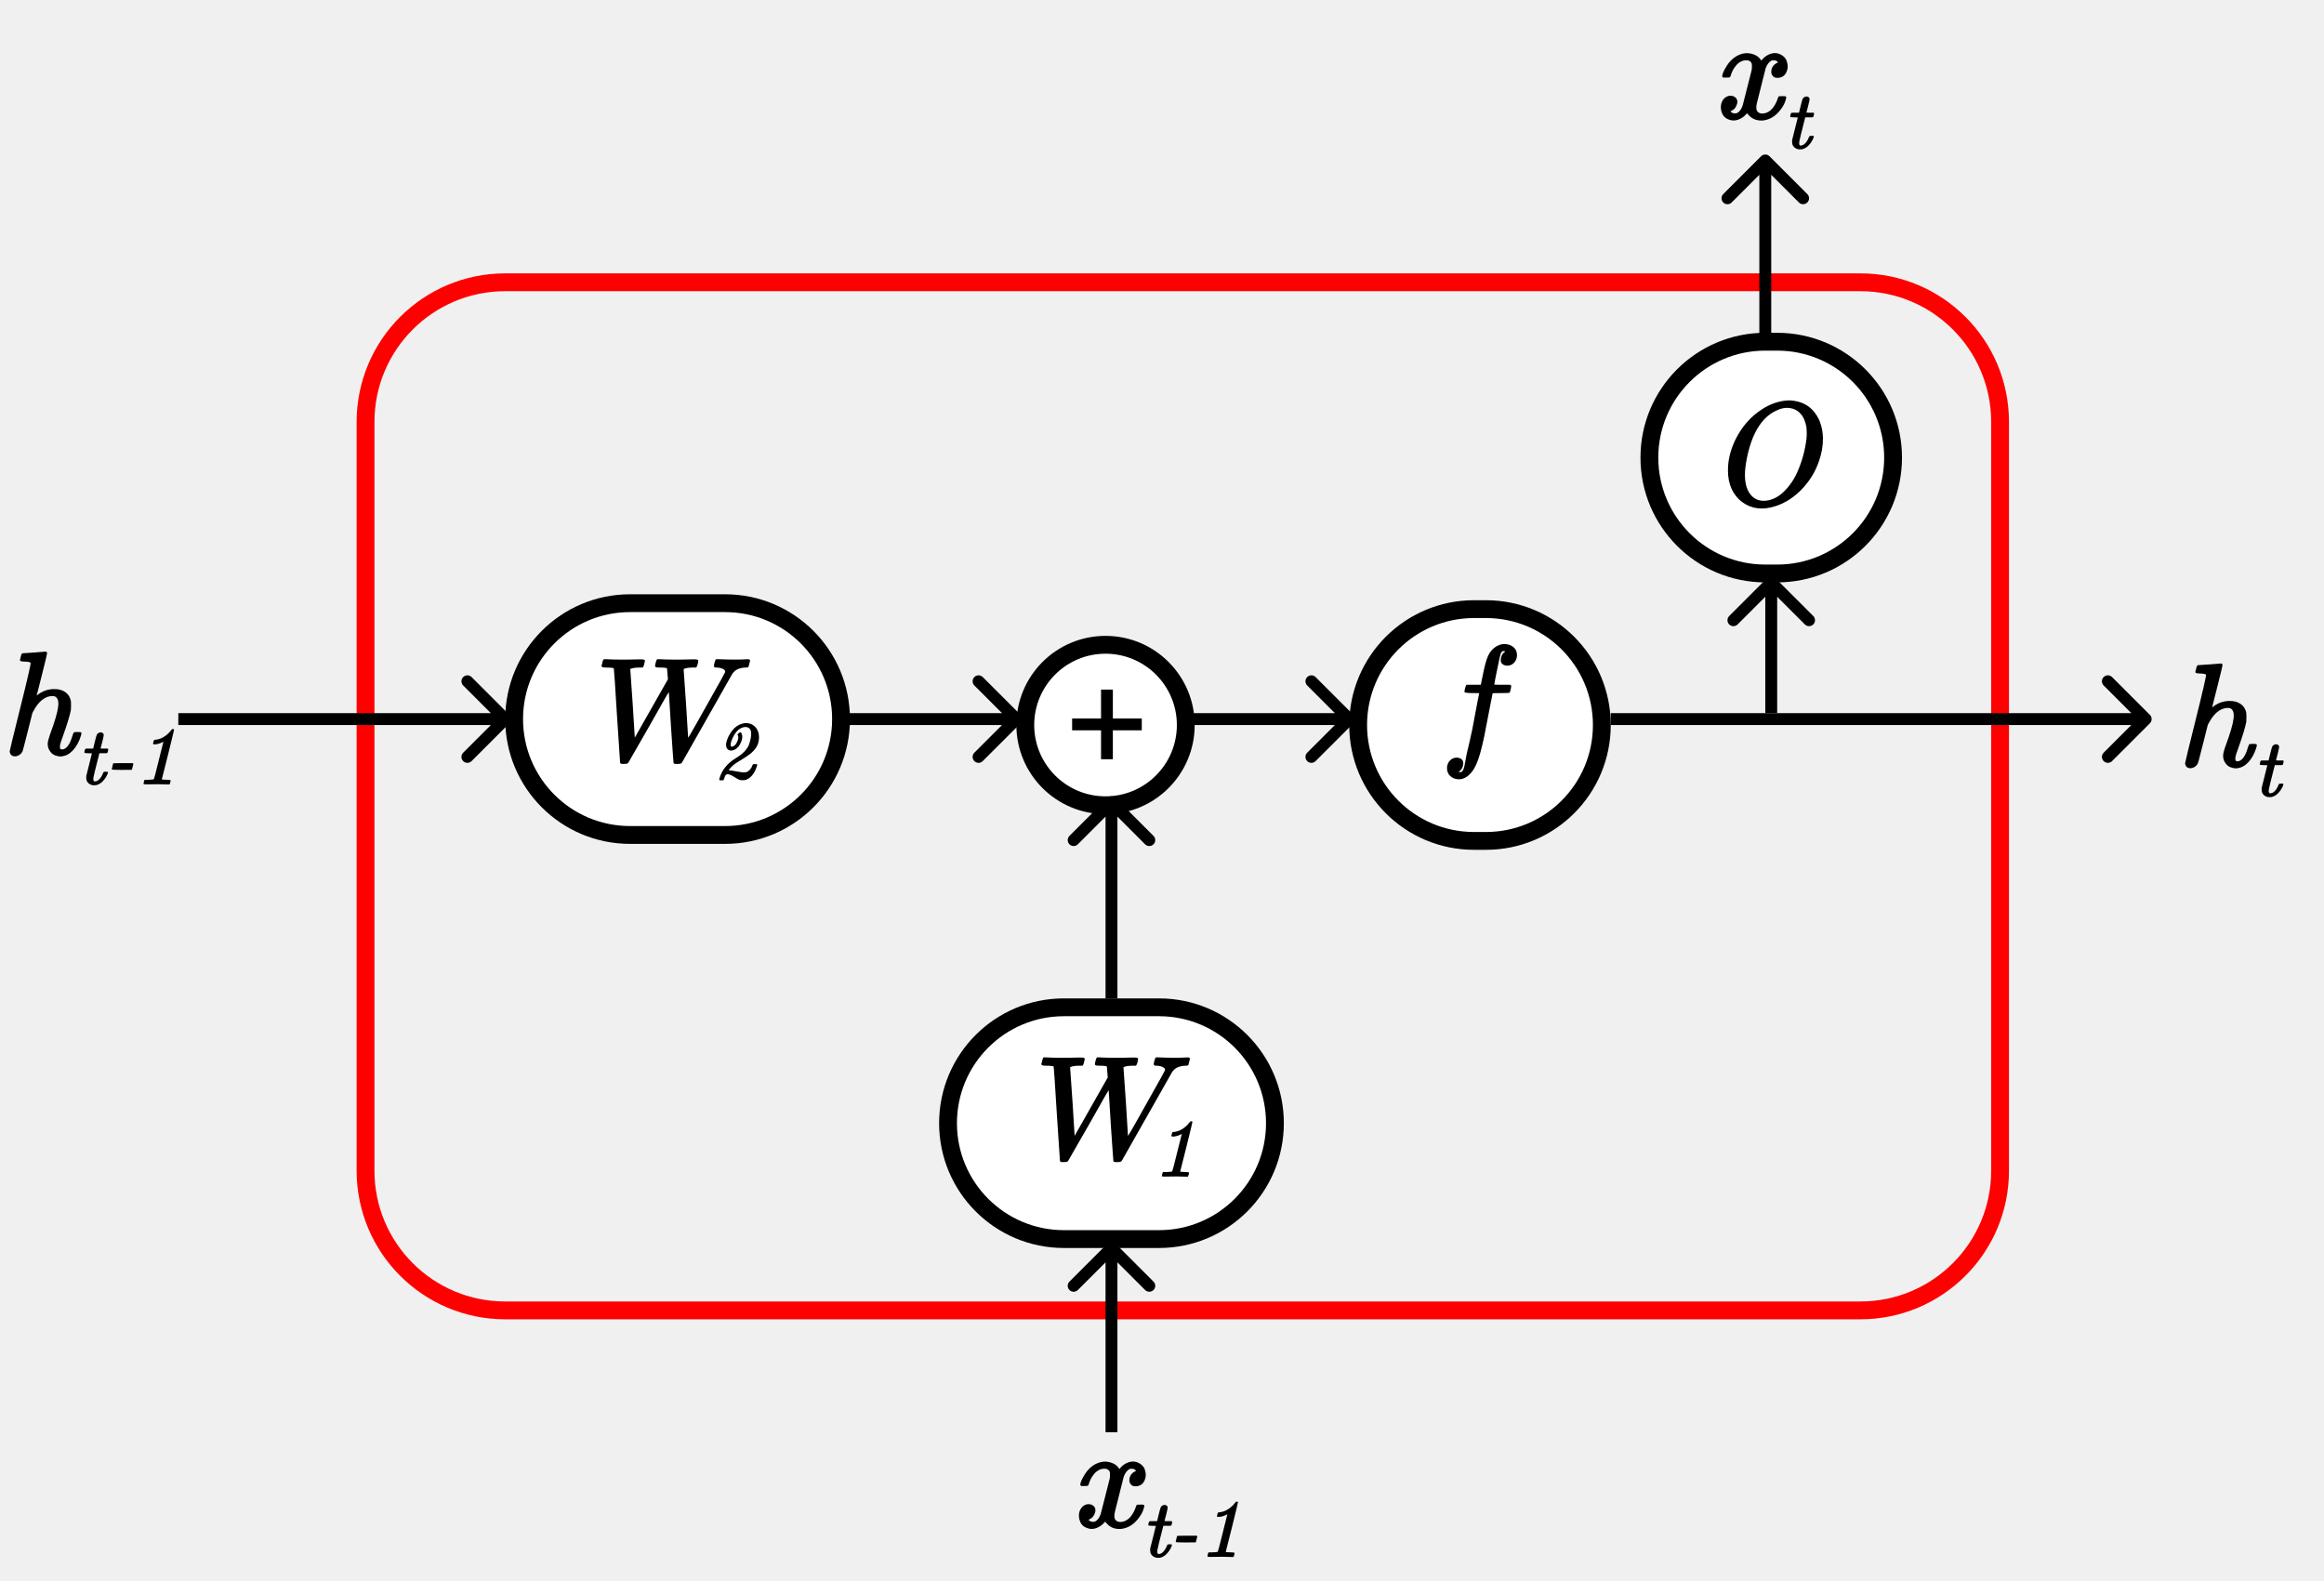
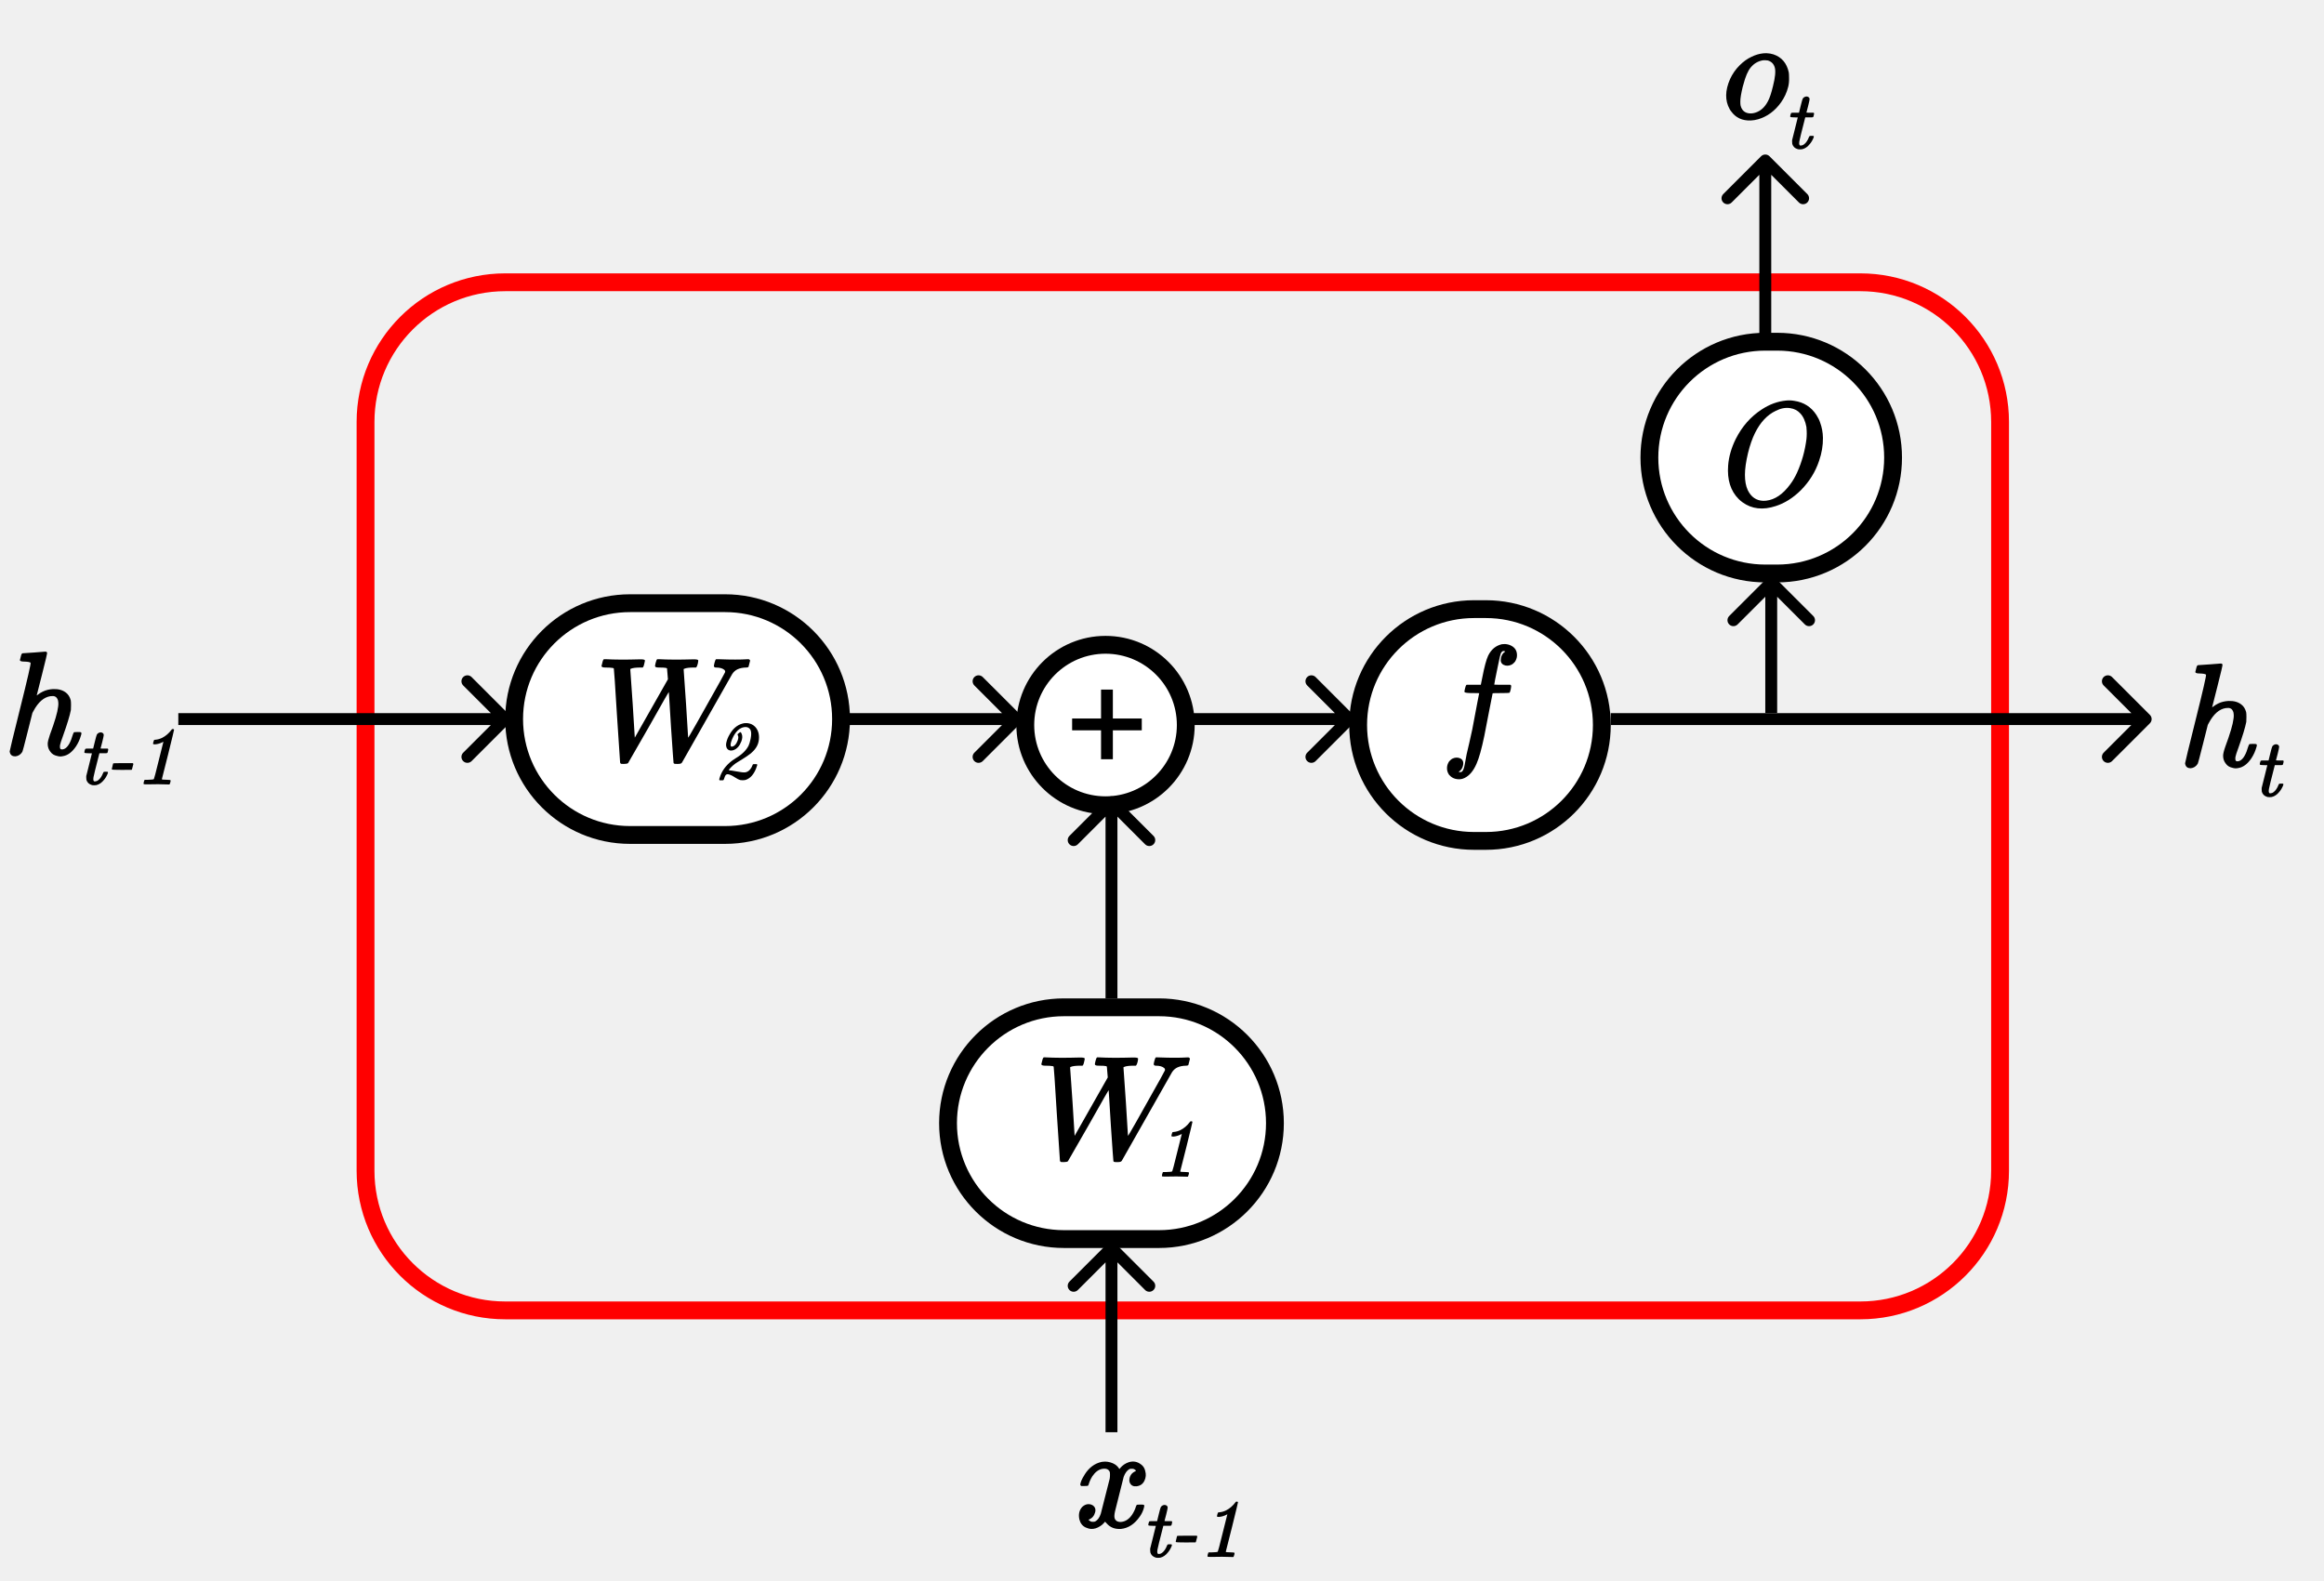
<svg xmlns="http://www.w3.org/2000/svg" width="391" height="266" viewBox="0 0 391 266" fill="none">
  <rect x="61.5" y="47.5" width="275" height="173" rx="23.5" stroke="#FF0000" stroke-width="3" />
  <rect x="86.5" y="101.5" width="55" height="39" rx="19.5" fill="white" stroke="black" stroke-width="3" />
  <rect x="159.5" y="169.5" width="55" height="39" rx="19.5" fill="white" stroke="black" stroke-width="3" />
  <rect x="228.5" y="102.5" width="41" height="39" rx="19.5" fill="white" stroke="black" stroke-width="3" />
  <rect x="277.5" y="57.5" width="41" height="39" rx="19.5" fill="white" stroke="black" stroke-width="3" />
  <path d="M300.5 67.4C300.95 67.35 301.408 67.367 301.875 67.45C303.475 67.683 304.717 68.475 305.6 69.825C305.9 70.292 306.108 70.717 306.225 71.1C306.525 71.9 306.683 72.758 306.7 73.675C306.717 74.958 306.5 76.25 306.05 77.55C305.433 79.4 304.408 81.05 302.975 82.5C301.675 83.783 300.275 84.667 298.775 85.15C296.608 85.867 294.742 85.658 293.175 84.525C292.942 84.358 292.725 84.175 292.525 83.975C291.158 82.608 290.567 80.725 290.75 78.325C290.867 76.842 291.292 75.358 292.025 73.875C293.092 71.758 294.55 70.1 296.4 68.9C297.717 68.033 299.083 67.533 300.5 67.4ZM301.175 68.675C300.392 68.558 299.592 68.708 298.775 69.125C297.325 69.808 296.15 71.067 295.25 72.9C294.8 73.817 294.417 74.917 294.1 76.2C293.75 77.667 293.575 78.9 293.575 79.9C293.575 80.933 293.733 81.792 294.05 82.475C294.617 83.642 295.492 84.242 296.675 84.275C296.825 84.275 296.983 84.267 297.15 84.25C298.617 84.083 299.958 83.175 301.175 81.525C301.625 80.925 302.017 80.258 302.35 79.525C303.15 77.742 303.675 75.867 303.925 73.9C303.992 73.267 303.992 72.625 303.925 71.975C303.925 71.942 303.925 71.908 303.925 71.875C303.742 70.875 303.4 70.108 302.9 69.575C302.45 69.075 301.875 68.775 301.175 68.675Z" fill="black" />
  <path d="M175.525 178L175.6 177.925H175.925C177.408 178.008 179.292 178.017 181.575 177.95C182.125 177.933 182.433 177.983 182.5 178.1C182.517 178.15 182.483 178.342 182.4 178.675C182.333 178.992 182.267 179.183 182.2 179.25L182.125 179.325H181.775C180.992 179.325 180.45 179.392 180.15 179.525L180.05 179.575V179.75C180.067 179.817 180.2 181.733 180.45 185.5L180.8 191.125L186.375 181.3L186.225 179.5V179.475C186.225 179.458 186.183 179.433 186.1 179.4C185.917 179.35 185.5 179.325 184.85 179.325C184.483 179.325 184.275 179.267 184.225 179.15C184.192 179.1 184.217 178.908 184.3 178.575C184.4 178.225 184.467 178.033 184.5 178L184.575 177.925H184.9C186.367 178.008 188.25 178.017 190.55 177.95C191.1 177.933 191.408 177.983 191.475 178.1C191.492 178.15 191.467 178.342 191.4 178.675C191.317 178.992 191.242 179.183 191.175 179.25L191.1 179.325H190.75C189.983 179.325 189.45 179.392 189.15 179.525L189.025 179.575V179.725C189.042 179.792 189.175 181.708 189.425 185.475C189.658 189.058 189.775 190.942 189.775 191.125C189.808 191.192 191.633 187.983 195.25 181.5C195.717 180.633 195.958 180.183 195.975 180.15C196.042 180 196.008 179.858 195.875 179.725C195.575 179.458 195.1 179.325 194.45 179.325C194.283 179.325 194.175 179.267 194.125 179.15C194.092 179.1 194.117 178.908 194.2 178.575C194.3 178.225 194.367 178.033 194.4 178L194.475 177.925H194.8L196.45 177.975C197.35 177.992 198.117 177.992 198.75 177.975L199.875 177.925C199.975 177.925 200.05 177.95 200.1 178C200.167 178.067 200.2 178.125 200.2 178.175L199.95 179.15V179.175C199.9 179.275 199.783 179.325 199.6 179.325C199.017 179.325 198.508 179.425 198.075 179.625C197.725 179.792 197.433 180.05 197.2 180.4C197.133 180.5 195.725 182.983 192.975 187.85C190.225 192.717 188.817 195.2 188.75 195.3C188.683 195.4 188.617 195.458 188.55 195.475C188.467 195.525 188.275 195.55 187.975 195.55C187.658 195.55 187.475 195.533 187.425 195.5L187.325 195.4C187.308 195.383 187.167 193.392 186.9 189.425C186.65 185.358 186.525 183.367 186.525 183.45C186.525 183.433 186.292 183.825 185.825 184.625C185.342 185.475 184.45 187.05 183.15 189.35C180.867 193.35 179.708 195.367 179.675 195.4C179.575 195.5 179.325 195.55 178.925 195.55L178.475 195.525L178.4 195.45C178.35 195.4 178.325 195.333 178.325 195.25C178.308 195.217 178.133 192.583 177.8 187.35C177.483 182.167 177.308 179.55 177.275 179.5C177.258 179.467 177.208 179.433 177.125 179.4C176.825 179.35 176.408 179.325 175.875 179.325C175.508 179.325 175.292 179.267 175.225 179.15L175.2 179.075L175.325 178.575C175.392 178.258 175.458 178.067 175.525 178Z" fill="black" />
  <path d="M85.707 121.707C86.098 121.317 86.098 120.683 85.707 120.293L79.343 113.929C78.953 113.538 78.32 113.538 77.929 113.929C77.538 114.319 77.538 114.953 77.929 115.343L83.586 121L77.929 126.657C77.538 127.047 77.538 127.681 77.929 128.071C78.32 128.462 78.953 128.462 79.343 128.071L85.707 121.707ZM30 121V122H85V121V120H30V121Z" fill="black" />
  <circle cx="186" cy="122" r="13.5" fill="white" stroke="black" stroke-width="3" />
  <path d="M185.244 127.757V116.038H187.233V127.757H185.244ZM180.379 122.892V120.903H192.098V122.892H180.379Z" fill="black" />
  <path d="M171.707 121.707C172.098 121.317 172.098 120.683 171.707 120.293L165.343 113.929C164.953 113.538 164.319 113.538 163.929 113.929C163.538 114.319 163.538 114.953 163.929 115.343L169.586 121L163.929 126.657C163.538 127.047 163.538 127.681 163.929 128.071C164.319 128.462 164.953 128.462 165.343 128.071L171.707 121.707ZM141 121V122H171V121V120H141V121Z" fill="black" />
  <path d="M187.707 134.293C187.317 133.902 186.683 133.902 186.293 134.293L179.929 140.657C179.538 141.047 179.538 141.681 179.929 142.071C180.319 142.462 180.953 142.462 181.343 142.071L187 136.414L192.657 142.071C193.047 142.462 193.681 142.462 194.071 142.071C194.462 141.681 194.462 141.047 194.071 140.657L187.707 134.293ZM187 168L188 168L188 135L187 135L186 135L186 168L187 168Z" fill="black" />
  <path d="M227.707 121.707C228.098 121.317 228.098 120.683 227.707 120.293L221.343 113.929C220.953 113.538 220.319 113.538 219.929 113.929C219.538 114.319 219.538 114.953 219.929 115.343L225.586 121L219.929 126.657C219.538 127.047 219.538 127.681 219.929 128.071C220.319 128.462 220.953 128.462 221.343 128.071L227.707 121.707ZM200 121V122H227V121V120H200V121Z" fill="black" />
  <path d="M252.7 108.4C252.783 108.383 252.95 108.375 253.2 108.375C253.583 108.392 253.933 108.483 254.25 108.65C254.9 108.983 255.225 109.517 255.225 110.25C255.225 110.55 255.158 110.833 255.025 111.1C254.958 111.267 254.858 111.408 254.725 111.525C254.558 111.692 254.417 111.8 254.3 111.85C253.833 112.067 253.392 112.075 252.975 111.875C252.558 111.658 252.408 111.275 252.525 110.725C252.542 110.658 252.558 110.592 252.575 110.525C252.692 110.142 252.9 109.858 253.2 109.675C253.283 109.625 253.225 109.583 253.025 109.55C252.908 109.55 252.825 109.567 252.775 109.6C252.642 109.7 252.55 109.817 252.5 109.95C252.433 110.083 252.258 110.85 251.975 112.25C251.592 114.083 251.4 115.067 251.4 115.2C251.4 115.217 251.85 115.225 252.75 115.225H254.1L254.2 115.3C254.267 115.383 254.258 115.608 254.175 115.975C254.092 116.342 254.017 116.542 253.95 116.575C253.9 116.608 253.417 116.625 252.5 116.625C251.583 116.625 251.125 116.642 251.125 116.675L250.475 119.975L249.725 123.85C249.275 126.017 248.842 127.567 248.425 128.5C247.892 129.733 247.208 130.542 246.375 130.925C246.142 131.042 245.892 131.108 245.625 131.125C244.892 131.158 244.308 130.933 243.875 130.45C243.842 130.433 243.817 130.408 243.8 130.375C243.567 130.042 243.45 129.675 243.45 129.275C243.45 128.958 243.517 128.667 243.65 128.4C243.717 128.233 243.817 128.092 243.95 127.975C244.117 127.808 244.258 127.7 244.375 127.65C244.842 127.433 245.283 127.425 245.7 127.625C246.117 127.842 246.267 128.225 246.15 128.775C246.133 128.842 246.117 128.908 246.1 128.975C245.983 129.358 245.775 129.642 245.475 129.825C245.375 129.892 245.433 129.925 245.65 129.925C245.783 129.925 245.883 129.9 245.95 129.85C246.167 129.683 246.333 129.25 246.45 128.55C246.617 127.5 246.867 126.317 247.2 125L247.7 122.75C248.483 118.567 248.875 116.533 248.875 116.65C248.875 116.633 248.492 116.625 247.725 116.625C246.908 116.625 246.467 116.567 246.4 116.45C246.367 116.4 246.392 116.208 246.475 115.875C246.558 115.542 246.625 115.35 246.675 115.3L246.75 115.225H247.95H249.15V115.175L249.4 113.95C249.733 112.217 250.058 111.008 250.375 110.325C250.892 109.275 251.667 108.633 252.7 108.4Z" fill="black" />
  <path d="M361.707 121.707C362.098 121.317 362.098 120.683 361.707 120.293L355.343 113.929C354.953 113.538 354.319 113.538 353.929 113.929C353.538 114.319 353.538 114.953 353.929 115.343L359.586 121L353.929 126.657C353.538 127.047 353.538 127.681 353.929 128.071C354.319 128.462 354.953 128.462 355.343 128.071L361.707 121.707ZM271 121V122H361V121V120H271V121Z" fill="black" />
  <path d="M298.707 97.293C298.317 96.902 297.683 96.902 297.293 97.293L290.929 103.657C290.538 104.047 290.538 104.681 290.929 105.071C291.319 105.462 291.953 105.462 292.343 105.071L298 99.414L303.657 105.071C304.047 105.462 304.681 105.462 305.071 105.071C305.462 104.681 305.462 104.047 305.071 103.657L298.707 97.293ZM298 120L299 120L299 98L298 98L297 98L297 120L298 120Z" fill="black" />
  <path d="M5.7 109.8C7 109.7 7.642 109.65 7.625 109.65C7.775 109.65 7.875 109.708 7.925 109.825C7.958 109.908 7.675 111.125 7.075 113.475L6.175 117.025L6.25 116.975C6.6 116.708 6.917 116.508 7.2 116.375C7.717 116.125 8.292 115.983 8.925 115.95C9.842 115.917 10.575 116.125 11.125 116.575C11.492 116.858 11.75 117.275 11.9 117.825C11.933 117.975 11.95 118.25 11.95 118.65C11.95 119.083 11.942 119.358 11.925 119.475C11.742 120.425 11.292 121.9 10.575 123.9C10.308 124.617 10.15 125.108 10.1 125.375C10.05 125.792 10.1 126.025 10.25 126.075C10.45 126.142 10.683 126.1 10.95 125.95C11.467 125.633 11.9 124.858 12.25 123.625C12.333 123.358 12.417 123.217 12.5 123.2C12.55 123.183 12.725 123.175 13.025 123.175C13.392 123.175 13.592 123.192 13.625 123.225C13.725 123.292 13.725 123.467 13.625 123.75C13.442 124.4 13.167 125.008 12.8 125.575C12.133 126.575 11.375 127.133 10.525 127.25C10.225 127.317 9.917 127.3 9.6 127.2C9.117 127.1 8.75 126.875 8.5 126.525C8.183 126.142 8.025 125.692 8.025 125.175C8.025 124.858 8.15 124.342 8.4 123.625C9.217 121.425 9.675 119.867 9.775 118.95C9.842 118.55 9.833 118.175 9.75 117.825C9.633 117.492 9.467 117.283 9.25 117.2C9.083 117.117 8.825 117.1 8.475 117.15C7.375 117.317 6.425 118.15 5.625 119.65L5.45 119.975L4.65 123.15C4.117 125.283 3.817 126.408 3.75 126.525C3.467 126.975 3.075 127.225 2.575 127.275C2.092 127.275 1.792 127.075 1.675 126.675C1.642 126.592 1.625 126.517 1.625 126.45C1.625 126.333 2.217 123.9 3.4 119.15C4.633 114.217 5.217 111.675 5.15 111.525C5.033 111.408 4.675 111.342 4.075 111.325C3.675 111.325 3.442 111.267 3.375 111.15L3.35 111.075L3.475 110.575C3.542 110.258 3.608 110.067 3.675 110C3.725 109.95 3.775 109.925 3.825 109.925L5.7 109.8Z" fill="black" />
  <path d="M16.752 123.264C16.883 123.217 17.018 123.222 17.158 123.278C17.279 123.325 17.368 123.404 17.424 123.516C17.471 123.619 17.457 123.815 17.382 124.104C17.354 124.225 17.293 124.482 17.2 124.874C17.004 125.593 16.911 125.947 16.92 125.938C16.92 125.957 17.121 125.966 17.522 125.966H18.124L18.166 126.008C18.222 126.045 18.222 126.167 18.166 126.372C18.138 126.512 18.11 126.61 18.082 126.666C18.054 126.713 17.965 126.741 17.816 126.75C17.751 126.75 17.597 126.75 17.354 126.75H16.724L16.71 126.806C16.085 129.242 15.758 130.567 15.73 130.782C15.711 130.894 15.702 130.997 15.702 131.09C15.702 131.351 15.777 131.487 15.926 131.496C15.982 131.496 16.047 131.487 16.122 131.468C16.253 131.459 16.393 131.393 16.542 131.272C16.869 131.02 17.139 130.614 17.354 130.054C17.401 129.942 17.452 129.881 17.508 129.872C17.536 129.863 17.629 129.858 17.788 129.858C17.993 129.858 18.105 129.867 18.124 129.886C18.18 129.933 18.18 130.026 18.124 130.166C17.947 130.595 17.737 130.95 17.494 131.23C17.121 131.706 16.691 132 16.206 132.112C16.131 132.131 16.01 132.14 15.842 132.14C15.674 132.14 15.557 132.131 15.492 132.112C15.231 132.037 15.021 131.925 14.862 131.776C14.713 131.627 14.605 131.445 14.54 131.23C14.521 131.155 14.512 131.029 14.512 130.852V130.586L14.988 128.682C15.305 127.431 15.464 126.792 15.464 126.764C15.464 126.755 15.268 126.75 14.876 126.75C14.465 126.75 14.241 126.717 14.204 126.652C14.185 126.624 14.195 126.521 14.232 126.344C14.288 126.157 14.321 126.059 14.33 126.05C14.358 125.994 14.456 125.966 14.624 125.966C14.689 125.966 14.829 125.966 15.044 125.966H15.674L15.94 124.874C16.117 124.155 16.229 123.749 16.276 123.656C16.36 123.469 16.519 123.339 16.752 123.264ZM19.076 128.444C19.104 128.425 19.655 128.416 20.728 128.416H22.338L22.394 128.458C22.422 128.505 22.436 128.542 22.436 128.57L22.198 129.48L22.142 129.536C22.124 129.545 21.582 129.55 20.518 129.55C19.426 129.55 18.866 129.527 18.838 129.48C18.82 129.461 18.81 129.433 18.81 129.396L19.02 128.514C19.03 128.495 19.048 128.472 19.076 128.444ZM28.952 122.69L29.078 122.676H29.092C29.195 122.676 29.26 122.709 29.288 122.774C29.297 122.811 28.961 124.207 28.28 126.96C27.58 129.723 27.23 131.109 27.23 131.118C27.221 131.146 27.286 131.169 27.426 131.188C27.566 131.197 27.795 131.207 28.112 131.216C28.476 131.216 28.672 131.249 28.7 131.314C28.719 131.342 28.705 131.449 28.658 131.636C28.602 131.832 28.565 131.939 28.546 131.958L28.504 132H28.28C27.253 131.953 26.054 131.949 24.682 131.986C24.365 131.995 24.187 131.967 24.15 131.902C24.141 131.874 24.155 131.767 24.192 131.58C24.248 131.393 24.285 131.286 24.304 131.258L24.36 131.216H24.892C25.461 131.207 25.793 131.169 25.886 131.104C25.923 131.085 26.199 130.031 26.712 127.94L27.496 124.804L27.314 124.902C26.903 125.107 26.497 125.224 26.096 125.252C25.919 125.271 25.807 125.243 25.76 125.168L25.746 125.126L25.802 124.874C25.858 124.65 25.909 124.524 25.956 124.496C25.965 124.496 26.045 124.487 26.194 124.468C26.539 124.44 26.899 124.337 27.272 124.16C27.879 123.852 28.401 123.404 28.84 122.816C28.868 122.779 28.905 122.737 28.952 122.69Z" fill="black" />
  <path d="M371.7 111.8C373 111.7 373.642 111.65 373.625 111.65C373.775 111.65 373.875 111.708 373.925 111.825C373.958 111.908 373.675 113.125 373.075 115.475L372.175 119.025L372.25 118.975C372.6 118.708 372.917 118.508 373.2 118.375C373.717 118.125 374.292 117.983 374.925 117.95C375.842 117.917 376.575 118.125 377.125 118.575C377.492 118.858 377.75 119.275 377.9 119.825C377.933 119.975 377.95 120.25 377.95 120.65C377.95 121.083 377.942 121.358 377.925 121.475C377.742 122.425 377.292 123.9 376.575 125.9C376.308 126.617 376.15 127.108 376.1 127.375C376.05 127.792 376.1 128.025 376.25 128.075C376.45 128.142 376.683 128.1 376.95 127.95C377.467 127.633 377.9 126.858 378.25 125.625C378.333 125.358 378.417 125.217 378.5 125.2C378.55 125.183 378.725 125.175 379.025 125.175C379.392 125.175 379.592 125.192 379.625 125.225C379.725 125.292 379.725 125.467 379.625 125.75C379.442 126.4 379.167 127.008 378.8 127.575C378.133 128.575 377.375 129.133 376.525 129.25C376.225 129.317 375.917 129.3 375.6 129.2C375.117 129.1 374.75 128.875 374.5 128.525C374.183 128.142 374.025 127.692 374.025 127.175C374.025 126.858 374.15 126.342 374.4 125.625C375.217 123.425 375.675 121.867 375.775 120.95C375.842 120.55 375.833 120.175 375.75 119.825C375.633 119.492 375.467 119.283 375.25 119.2C375.083 119.117 374.825 119.1 374.475 119.15C373.375 119.317 372.425 120.15 371.625 121.65L371.45 121.975L370.65 125.15C370.117 127.283 369.817 128.408 369.75 128.525C369.467 128.975 369.075 129.225 368.575 129.275C368.092 129.275 367.792 129.075 367.675 128.675C367.642 128.592 367.625 128.517 367.625 128.45C367.625 128.333 368.217 125.9 369.4 121.15C370.633 116.217 371.217 113.675 371.15 113.525C371.033 113.408 370.675 113.342 370.075 113.325C369.675 113.325 369.442 113.267 369.375 113.15L369.35 113.075L369.475 112.575C369.542 112.258 369.608 112.067 369.675 112C369.725 111.95 369.775 111.925 369.825 111.925L371.7 111.8Z" fill="black" />
  <path d="M382.752 125.264C382.883 125.217 383.018 125.222 383.158 125.278C383.279 125.325 383.368 125.404 383.424 125.516C383.471 125.619 383.457 125.815 383.382 126.104C383.354 126.225 383.293 126.482 383.2 126.874C383.004 127.593 382.911 127.947 382.92 127.938C382.92 127.957 383.121 127.966 383.522 127.966H384.124L384.166 128.008C384.222 128.045 384.222 128.167 384.166 128.372C384.138 128.512 384.11 128.61 384.082 128.666C384.054 128.713 383.965 128.741 383.816 128.75C383.751 128.75 383.597 128.75 383.354 128.75H382.724L382.71 128.806C382.085 131.242 381.758 132.567 381.73 132.782C381.711 132.894 381.702 132.997 381.702 133.09C381.702 133.351 381.777 133.487 381.926 133.496C381.982 133.496 382.047 133.487 382.122 133.468C382.253 133.459 382.393 133.393 382.542 133.272C382.869 133.02 383.139 132.614 383.354 132.054C383.401 131.942 383.452 131.881 383.508 131.872C383.536 131.863 383.629 131.858 383.788 131.858C383.993 131.858 384.105 131.867 384.124 131.886C384.18 131.933 384.18 132.026 384.124 132.166C383.947 132.595 383.737 132.95 383.494 133.23C383.121 133.706 382.691 134 382.206 134.112C382.131 134.131 382.01 134.14 381.842 134.14C381.674 134.14 381.557 134.131 381.492 134.112C381.231 134.037 381.021 133.925 380.862 133.776C380.713 133.627 380.605 133.445 380.54 133.23C380.521 133.155 380.512 133.029 380.512 132.852V132.586L380.988 130.682C381.305 129.431 381.464 128.792 381.464 128.764C381.464 128.755 381.268 128.75 380.876 128.75C380.465 128.75 380.241 128.717 380.204 128.652C380.185 128.624 380.195 128.521 380.232 128.344C380.288 128.157 380.321 128.059 380.33 128.05C380.358 127.994 380.456 127.966 380.624 127.966C380.689 127.966 380.829 127.966 381.044 127.966H381.674L381.94 126.874C382.117 126.155 382.229 125.749 382.276 125.656C382.36 125.469 382.519 125.339 382.752 125.264Z" fill="black" />
  <path d="M195.752 253.264C195.883 253.217 196.018 253.222 196.158 253.278C196.279 253.325 196.368 253.404 196.424 253.516C196.471 253.619 196.457 253.815 196.382 254.104C196.354 254.225 196.293 254.482 196.2 254.874C196.004 255.593 195.911 255.947 195.92 255.938C195.92 255.957 196.121 255.966 196.522 255.966H197.124L197.166 256.008C197.222 256.045 197.222 256.167 197.166 256.372C197.138 256.512 197.11 256.61 197.082 256.666C197.054 256.713 196.965 256.741 196.816 256.75C196.751 256.75 196.597 256.75 196.354 256.75H195.724L195.71 256.806C195.085 259.242 194.758 260.567 194.73 260.782C194.711 260.894 194.702 260.997 194.702 261.09C194.702 261.351 194.777 261.487 194.926 261.496C194.982 261.496 195.047 261.487 195.122 261.468C195.253 261.459 195.393 261.393 195.542 261.272C195.869 261.02 196.139 260.614 196.354 260.054C196.401 259.942 196.452 259.881 196.508 259.872C196.536 259.863 196.629 259.858 196.788 259.858C196.993 259.858 197.105 259.867 197.124 259.886C197.18 259.933 197.18 260.026 197.124 260.166C196.947 260.595 196.737 260.95 196.494 261.23C196.121 261.706 195.691 262 195.206 262.112C195.131 262.131 195.01 262.14 194.842 262.14C194.674 262.14 194.557 262.131 194.492 262.112C194.231 262.037 194.021 261.925 193.862 261.776C193.713 261.627 193.605 261.445 193.54 261.23C193.521 261.155 193.512 261.029 193.512 260.852V260.586L193.988 258.682C194.305 257.431 194.464 256.792 194.464 256.764C194.464 256.755 194.268 256.75 193.876 256.75C193.465 256.75 193.241 256.717 193.204 256.652C193.185 256.624 193.195 256.521 193.232 256.344C193.288 256.157 193.321 256.059 193.33 256.05C193.358 255.994 193.456 255.966 193.624 255.966C193.689 255.966 193.829 255.966 194.044 255.966H194.674L194.94 254.874C195.117 254.155 195.229 253.749 195.276 253.656C195.36 253.469 195.519 253.339 195.752 253.264ZM198.076 258.444C198.104 258.425 198.655 258.416 199.728 258.416H201.338L201.394 258.458C201.422 258.505 201.436 258.542 201.436 258.57L201.198 259.48L201.142 259.536C201.124 259.545 200.582 259.55 199.518 259.55C198.426 259.55 197.866 259.527 197.838 259.48C197.82 259.461 197.81 259.433 197.81 259.396L198.02 258.514C198.03 258.495 198.048 258.472 198.076 258.444ZM207.952 252.69L208.078 252.676H208.092C208.195 252.676 208.26 252.709 208.288 252.774C208.297 252.811 207.961 254.207 207.28 256.96C206.58 259.723 206.23 261.109 206.23 261.118C206.221 261.146 206.286 261.169 206.426 261.188C206.566 261.197 206.795 261.207 207.112 261.216C207.476 261.216 207.672 261.249 207.7 261.314C207.719 261.342 207.705 261.449 207.658 261.636C207.602 261.832 207.565 261.939 207.546 261.958L207.504 262H207.28C206.253 261.953 205.054 261.949 203.682 261.986C203.365 261.995 203.187 261.967 203.15 261.902C203.141 261.874 203.155 261.767 203.192 261.58C203.248 261.393 203.285 261.286 203.304 261.258L203.36 261.216H203.892C204.461 261.207 204.793 261.169 204.886 261.104C204.923 261.085 205.199 260.031 205.712 257.94L206.496 254.804L206.314 254.902C205.903 255.107 205.497 255.224 205.096 255.252C204.919 255.271 204.807 255.243 204.76 255.168L204.746 255.126L204.802 254.874C204.858 254.65 204.909 254.524 204.956 254.496C204.965 254.496 205.045 254.487 205.194 254.468C205.539 254.44 205.899 254.337 206.272 254.16C206.879 253.852 207.401 253.404 207.84 252.816C207.868 252.779 207.905 252.737 207.952 252.69Z" fill="black" />
  <path d="M200.286 188.69L200.412 188.676H200.426C200.529 188.676 200.594 188.709 200.622 188.774C200.631 188.811 200.295 190.207 199.614 192.96C198.914 195.723 198.564 197.109 198.564 197.118C198.555 197.146 198.62 197.169 198.76 197.188C198.9 197.197 199.129 197.207 199.446 197.216C199.81 197.216 200.006 197.249 200.034 197.314C200.053 197.342 200.039 197.449 199.992 197.636C199.936 197.832 199.899 197.939 199.88 197.958L199.838 198H199.614C198.587 197.953 197.388 197.949 196.016 197.986C195.699 197.995 195.521 197.967 195.484 197.902C195.475 197.874 195.489 197.767 195.526 197.58C195.582 197.393 195.619 197.286 195.638 197.258L195.694 197.216H196.226C196.795 197.207 197.127 197.169 197.22 197.104C197.257 197.085 197.533 196.031 198.046 193.94L198.83 190.804L198.648 190.902C198.237 191.107 197.831 191.224 197.43 191.252C197.253 191.271 197.141 191.243 197.094 191.168L197.08 191.126L197.136 190.874C197.192 190.65 197.243 190.524 197.29 190.496C197.299 190.496 197.379 190.487 197.528 190.468C197.873 190.44 198.233 190.337 198.606 190.16C199.213 189.852 199.735 189.404 200.174 188.816C200.202 188.779 200.239 188.737 200.286 188.69Z" fill="black" />
  <path d="M101.525 111L101.6 110.925H101.925C103.408 111.008 105.292 111.017 107.575 110.95C108.125 110.933 108.433 110.983 108.5 111.1C108.517 111.15 108.483 111.342 108.4 111.675C108.333 111.992 108.267 112.183 108.2 112.25L108.125 112.325H107.775C106.992 112.325 106.45 112.392 106.15 112.525L106.05 112.575V112.75C106.067 112.817 106.2 114.733 106.45 118.5L106.8 124.125L112.375 114.3L112.225 112.5V112.475C112.225 112.458 112.183 112.433 112.1 112.4C111.917 112.35 111.5 112.325 110.85 112.325C110.483 112.325 110.275 112.267 110.225 112.15C110.192 112.1 110.217 111.908 110.3 111.575C110.4 111.225 110.467 111.033 110.5 111L110.575 110.925H110.9C112.367 111.008 114.25 111.017 116.55 110.95C117.1 110.933 117.408 110.983 117.475 111.1C117.492 111.15 117.467 111.342 117.4 111.675C117.317 111.992 117.242 112.183 117.175 112.25L117.1 112.325H116.75C115.983 112.325 115.45 112.392 115.15 112.525L115.025 112.575V112.725C115.042 112.792 115.175 114.708 115.425 118.475C115.658 122.058 115.775 123.942 115.775 124.125C115.808 124.192 117.633 120.983 121.25 114.5C121.717 113.633 121.958 113.183 121.975 113.15C122.042 113 122.008 112.858 121.875 112.725C121.575 112.458 121.1 112.325 120.45 112.325C120.283 112.325 120.175 112.267 120.125 112.15C120.092 112.1 120.117 111.908 120.2 111.575C120.3 111.225 120.367 111.033 120.4 111L120.475 110.925H120.8L122.45 110.975C123.35 110.992 124.117 110.992 124.75 110.975L125.875 110.925C125.975 110.925 126.05 110.95 126.1 111C126.167 111.067 126.2 111.125 126.2 111.175L125.95 112.15V112.175C125.9 112.275 125.783 112.325 125.6 112.325C125.017 112.325 124.508 112.425 124.075 112.625C123.725 112.792 123.433 113.05 123.2 113.4C123.133 113.5 121.725 115.983 118.975 120.85C116.225 125.717 114.817 128.2 114.75 128.3C114.683 128.4 114.617 128.458 114.55 128.475C114.467 128.525 114.275 128.55 113.975 128.55C113.658 128.55 113.475 128.533 113.425 128.5L113.325 128.4C113.308 128.383 113.167 126.392 112.9 122.425C112.65 118.358 112.525 116.367 112.525 116.45C112.525 116.433 112.292 116.825 111.825 117.625C111.342 118.475 110.45 120.05 109.15 122.35C106.867 126.35 105.708 128.367 105.675 128.4C105.575 128.5 105.325 128.55 104.925 128.55L104.475 128.525L104.4 128.45C104.35 128.4 104.325 128.333 104.325 128.25C104.308 128.217 104.133 125.583 103.8 120.35C103.483 115.167 103.308 112.55 103.275 112.5C103.258 112.467 103.208 112.433 103.125 112.4C102.825 112.35 102.408 112.325 101.875 112.325C101.508 112.325 101.292 112.267 101.225 112.15L101.2 112.075L101.325 111.575C101.392 111.258 101.458 111.067 101.525 111Z" fill="black" />
  <path d="M125.208 121.69L125.572 121.676H125.586C125.903 121.685 126.202 121.755 126.482 121.886C126.893 122.091 127.205 122.404 127.42 122.824C127.607 123.188 127.7 123.603 127.7 124.07C127.7 124.313 127.677 124.546 127.63 124.77C127.537 125.237 127.327 125.675 127 126.086C126.897 126.226 126.678 126.45 126.342 126.758C125.931 127.085 125.39 127.453 124.718 127.864C124.494 127.985 124.293 128.107 124.116 128.228C123.575 128.545 123.085 128.97 122.646 129.502C122.655 129.577 122.674 129.619 122.702 129.628C122.879 129.628 123.262 129.684 123.85 129.796C124.634 129.945 125.147 130.001 125.39 129.964C125.81 129.899 126.155 129.628 126.426 129.152C126.491 129.031 126.547 128.909 126.594 128.788C126.631 128.667 126.673 128.601 126.72 128.592C126.748 128.583 126.846 128.578 127.014 128.578H127.322L127.364 128.62C127.392 128.648 127.406 128.681 127.406 128.718C127.387 128.821 127.322 129.017 127.21 129.306C126.818 130.295 126.267 130.925 125.558 131.196C125.474 131.224 125.395 131.247 125.32 131.266C125.245 131.285 125.124 131.294 124.956 131.294C124.788 131.294 124.662 131.285 124.578 131.266C124.317 131.201 124.004 131.047 123.64 130.804C123.164 130.496 122.786 130.323 122.506 130.286C122.319 130.258 122.17 130.319 122.058 130.468C121.993 130.561 121.913 130.757 121.82 131.056C121.773 131.205 121.727 131.285 121.68 131.294C121.643 131.303 121.54 131.308 121.372 131.308H121.078L121.036 131.266C120.999 131.219 121.003 131.121 121.05 130.972C121.386 129.796 122.095 128.802 123.178 127.99C123.374 127.841 123.575 127.705 123.78 127.584C124.844 126.949 125.567 126.24 125.95 125.456C126.062 125.223 126.174 124.845 126.286 124.322C126.351 124.005 126.384 123.72 126.384 123.468C126.384 123.207 126.347 122.997 126.272 122.838C126.151 122.595 125.955 122.437 125.684 122.362C125.544 122.325 125.362 122.325 125.138 122.362C124.942 122.409 124.793 122.46 124.69 122.516C124.279 122.712 123.92 123.053 123.612 123.538C123.481 123.725 123.337 124 123.178 124.364C122.889 125.073 122.837 125.493 123.024 125.624C123.08 125.661 123.178 125.652 123.318 125.596C123.626 125.493 123.878 125.19 124.074 124.686C124.083 124.658 124.093 124.635 124.102 124.616C124.242 124.252 124.256 123.963 124.144 123.748C124.088 123.655 124.074 123.585 124.102 123.538C124.205 123.435 124.34 123.328 124.508 123.216C124.564 123.179 124.615 123.193 124.662 123.258C124.718 123.323 124.769 123.431 124.816 123.58C124.928 123.897 124.9 124.285 124.732 124.742C124.443 125.498 124.023 125.983 123.472 126.198C123.425 126.217 123.374 126.235 123.318 126.254C123.141 126.301 122.973 126.31 122.814 126.282C122.45 126.198 122.235 125.951 122.17 125.54C122.142 125.353 122.151 125.162 122.198 124.966C122.301 124.481 122.501 123.995 122.8 123.51C123.332 122.595 124.018 122.017 124.858 121.774C124.979 121.737 125.096 121.709 125.208 121.69Z" fill="black" />
  <path d="M185.5 245.975C186.067 245.892 186.642 245.975 187.225 246.225C187.675 246.425 188.017 246.708 188.25 247.075L188.35 247.2L188.45 247.05C188.867 246.55 189.375 246.208 189.975 246.025C190.708 245.825 191.375 245.958 191.975 246.425C192.092 246.508 192.192 246.6 192.275 246.7C192.475 246.933 192.608 247.208 192.675 247.525C192.842 248.075 192.8 248.617 192.55 249.15C192.283 249.717 191.833 250.033 191.2 250.1C190.667 250.15 190.3 249.958 190.1 249.525C190.05 249.442 190.017 249.308 190 249.125C190 248.842 190.058 248.583 190.175 248.35C190.308 248.05 190.55 247.808 190.9 247.625C191.05 247.558 191.125 247.508 191.125 247.475C191.058 247.375 190.942 247.283 190.775 247.2C190.692 247.167 190.567 247.15 190.4 247.15C190.233 247.15 190.108 247.167 190.025 247.2C189.608 247.433 189.283 247.875 189.05 248.525L187.6 254.3C187.483 254.817 187.458 255.2 187.525 255.45C187.658 255.9 188.017 256.117 188.6 256.1C188.8 256.083 188.992 256.042 189.175 255.975C189.842 255.725 190.392 255.15 190.825 254.25C190.942 254.017 191.033 253.783 191.1 253.55C191.167 253.333 191.242 253.217 191.325 253.2C191.375 253.183 191.55 253.175 191.85 253.175C192.217 253.175 192.417 253.192 192.45 253.225C192.533 253.292 192.542 253.433 192.475 253.65C192.342 254.2 192.108 254.708 191.775 255.175C190.908 256.442 189.85 257.142 188.6 257.275C188.567 257.275 188.533 257.275 188.5 257.275C187.533 257.325 186.758 257.008 186.175 256.325C186.142 256.308 186.117 256.283 186.1 256.25C186 256.133 185.942 256.067 185.925 256.05L185.775 256.225C185.542 256.492 185.308 256.692 185.075 256.825C184.575 257.142 184.083 257.292 183.6 257.275C183.283 257.258 182.967 257.175 182.65 257.025C182.117 256.775 181.767 256.325 181.6 255.675C181.417 254.842 181.567 254.15 182.05 253.6C182.517 253.15 183.025 253.008 183.575 253.175C183.775 253.242 183.933 253.342 184.05 253.475C184.367 253.825 184.383 254.292 184.1 254.875C183.95 255.192 183.717 255.433 183.4 255.6C183.25 255.683 183.167 255.725 183.15 255.725C183.15 255.792 183.275 255.892 183.525 256.025C183.592 256.058 183.708 256.075 183.875 256.075C184.042 256.075 184.167 256.058 184.25 256.025C184.667 255.808 184.983 255.375 185.2 254.725L186.7 248.825C186.733 248.658 186.75 248.425 186.75 248.125C186.75 247.892 186.733 247.733 186.7 247.65C186.5 247.217 186.075 247.058 185.425 247.175C184.808 247.292 184.258 247.708 183.775 248.425C183.492 248.875 183.283 249.342 183.15 249.825C183.1 249.925 183.067 249.983 183.05 250C183.017 250.033 182.817 250.05 182.45 250.05H181.9L181.825 249.975C181.775 249.925 181.75 249.858 181.75 249.775C181.817 249.342 182.05 248.817 182.45 248.2C182.467 248.167 182.483 248.133 182.5 248.1C183.233 246.95 184.175 246.25 185.325 246C185.392 246 185.45 245.992 185.5 245.975Z" fill="black" />
  <path d="M187.707 209.293C187.317 208.902 186.683 208.902 186.293 209.293L179.929 215.657C179.538 216.047 179.538 216.681 179.929 217.071C180.319 217.462 180.953 217.462 181.343 217.071L187 211.414L192.657 217.071C193.047 217.462 193.681 217.462 194.071 217.071C194.462 216.681 194.462 216.047 194.071 215.657L187.707 209.293ZM187 241H188V210H187H186V241H187Z" fill="black" />
  <path d="M303.752 16.264C303.883 16.217 304.018 16.222 304.158 16.278C304.279 16.325 304.368 16.404 304.424 16.516C304.471 16.619 304.457 16.815 304.382 17.104C304.354 17.225 304.293 17.482 304.2 17.874C304.004 18.593 303.911 18.947 303.92 18.938C303.92 18.957 304.121 18.966 304.522 18.966H305.124L305.166 19.008C305.222 19.045 305.222 19.167 305.166 19.372C305.138 19.512 305.11 19.61 305.082 19.666C305.054 19.713 304.965 19.741 304.816 19.75C304.751 19.75 304.597 19.75 304.354 19.75H303.724L303.71 19.806C303.085 22.242 302.758 23.567 302.73 23.782C302.711 23.894 302.702 23.997 302.702 24.09C302.702 24.351 302.777 24.487 302.926 24.496C302.982 24.496 303.047 24.487 303.122 24.468C303.253 24.459 303.393 24.393 303.542 24.272C303.869 24.02 304.139 23.614 304.354 23.054C304.401 22.942 304.452 22.881 304.508 22.872C304.536 22.863 304.629 22.858 304.788 22.858C304.993 22.858 305.105 22.867 305.124 22.886C305.18 22.933 305.18 23.026 305.124 23.166C304.947 23.595 304.737 23.95 304.494 24.23C304.121 24.706 303.691 25 303.206 25.112C303.131 25.131 303.01 25.14 302.842 25.14C302.674 25.14 302.557 25.131 302.492 25.112C302.231 25.037 302.021 24.925 301.862 24.776C301.713 24.627 301.605 24.445 301.54 24.23C301.521 24.155 301.512 24.029 301.512 23.852V23.586L301.988 21.682C302.305 20.431 302.464 19.792 302.464 19.764C302.464 19.755 302.268 19.75 301.876 19.75C301.465 19.75 301.241 19.717 301.204 19.652C301.185 19.624 301.195 19.521 301.232 19.344C301.288 19.157 301.321 19.059 301.33 19.05C301.358 18.994 301.456 18.966 301.624 18.966C301.689 18.966 301.829 18.966 302.044 18.966H302.674L302.94 17.874C303.117 17.155 303.229 16.749 303.276 16.656C303.36 16.469 303.519 16.339 303.752 16.264Z" fill="black" />
-   <path d="M293.5 8.975C294.067 8.892 294.642 8.975 295.225 9.225C295.675 9.425 296.017 9.708 296.25 10.075L296.35 10.2L296.45 10.05C296.867 9.55 297.375 9.208 297.975 9.025C298.708 8.825 299.375 8.958 299.975 9.425C300.092 9.508 300.192 9.6 300.275 9.7C300.475 9.933 300.608 10.208 300.675 10.525C300.842 11.075 300.8 11.617 300.55 12.15C300.283 12.717 299.833 13.033 299.2 13.1C298.667 13.15 298.3 12.958 298.1 12.525C298.05 12.442 298.017 12.308 298 12.125C298 11.842 298.058 11.583 298.175 11.35C298.308 11.05 298.55 10.808 298.9 10.625C299.05 10.558 299.125 10.508 299.125 10.475C299.058 10.375 298.942 10.283 298.775 10.2C298.692 10.167 298.567 10.15 298.4 10.15C298.233 10.15 298.108 10.167 298.025 10.2C297.608 10.433 297.283 10.875 297.05 11.525L295.6 17.3C295.483 17.817 295.458 18.2 295.525 18.45C295.658 18.9 296.017 19.117 296.6 19.1C296.8 19.083 296.992 19.042 297.175 18.975C297.842 18.725 298.392 18.15 298.825 17.25C298.942 17.017 299.033 16.783 299.1 16.55C299.167 16.333 299.242 16.217 299.325 16.2C299.375 16.183 299.55 16.175 299.85 16.175C300.217 16.175 300.417 16.192 300.45 16.225C300.533 16.292 300.542 16.433 300.475 16.65C300.342 17.2 300.108 17.708 299.775 18.175C298.908 19.442 297.85 20.142 296.6 20.275C296.567 20.275 296.533 20.275 296.5 20.275C295.533 20.325 294.758 20.008 294.175 19.325C294.142 19.308 294.117 19.283 294.1 19.25C294 19.133 293.942 19.067 293.925 19.05L293.775 19.225C293.542 19.492 293.308 19.692 293.075 19.825C292.575 20.142 292.083 20.292 291.6 20.275C291.283 20.258 290.967 20.175 290.65 20.025C290.117 19.775 289.767 19.325 289.6 18.675C289.417 17.842 289.567 17.15 290.05 16.6C290.517 16.15 291.025 16.008 291.575 16.175C291.775 16.242 291.933 16.342 292.05 16.475C292.367 16.825 292.383 17.292 292.1 17.875C291.95 18.192 291.717 18.433 291.4 18.6C291.25 18.683 291.167 18.725 291.15 18.725C291.15 18.792 291.275 18.892 291.525 19.025C291.592 19.058 291.708 19.075 291.875 19.075C292.042 19.075 292.167 19.058 292.25 19.025C292.667 18.808 292.983 18.375 293.2 17.725L294.7 11.825C294.733 11.658 294.75 11.425 294.75 11.125C294.75 10.892 294.733 10.733 294.7 10.65C294.5 10.217 294.075 10.058 293.425 10.175C292.808 10.292 292.258 10.708 291.775 11.425C291.492 11.875 291.283 12.342 291.15 12.825C291.1 12.925 291.067 12.983 291.05 13C291.017 13.033 290.817 13.05 290.45 13.05H289.9L289.825 12.975C289.775 12.925 289.75 12.858 289.75 12.775C289.817 12.342 290.05 11.817 290.45 11.2C290.467 11.167 290.483 11.133 290.5 11.1C291.233 9.95 292.175 9.25 293.325 9C293.392 9 293.45 8.992 293.5 8.975Z" fill="black" />
+   <path d="M296.65 8.975C296.683 8.958 296.858 8.95 297.175 8.95C297.625 8.967 298.025 9.033 298.375 9.15C299.758 9.617 300.617 10.625 300.95 12.175C300.983 12.375 301 12.692 301 13.125C301.017 13.675 300.967 14.175 300.85 14.625C300.617 15.558 300.217 16.425 299.65 17.225C298.617 18.675 297.325 19.625 295.775 20.075C295.358 20.192 294.95 20.258 294.55 20.275C293.117 20.325 292.017 19.808 291.25 18.725C291.15 18.608 291.067 18.483 291 18.35C290.2 16.917 290.225 15.233 291.075 13.3C291.475 12.433 292.008 11.667 292.675 11C293.308 10.367 293.967 9.892 294.65 9.575C295.317 9.242 295.983 9.042 296.65 8.975ZM297.425 10.175C297.075 10.125 296.792 10.117 296.575 10.15C295.758 10.3 295.083 10.7 294.55 11.35C294.067 11.933 293.65 12.908 293.3 14.275C293.267 14.392 293.233 14.508 293.2 14.625C292.933 15.725 292.8 16.542 292.8 17.075C292.8 17.425 292.817 17.658 292.85 17.775C293.05 18.558 293.533 18.992 294.3 19.075C294.633 19.108 294.983 19.067 295.35 18.95C296.233 18.667 296.933 18.025 297.45 17.025C297.733 16.508 298.017 15.658 298.3 14.475C298.667 13.025 298.767 11.992 298.6 11.375C298.433 10.758 298.042 10.358 297.425 10.175Z" fill="black" />
  <path d="M297.707 26.293C297.317 25.902 296.683 25.902 296.293 26.293L289.929 32.657C289.538 33.047 289.538 33.681 289.929 34.071C290.319 34.462 290.953 34.462 291.343 34.071L297 28.414L302.657 34.071C303.047 34.462 303.681 34.462 304.071 34.071C304.462 33.681 304.462 33.047 304.071 32.657L297.707 26.293ZM297 57H298V27H297H296V57H297Z" fill="black" />
</svg>
